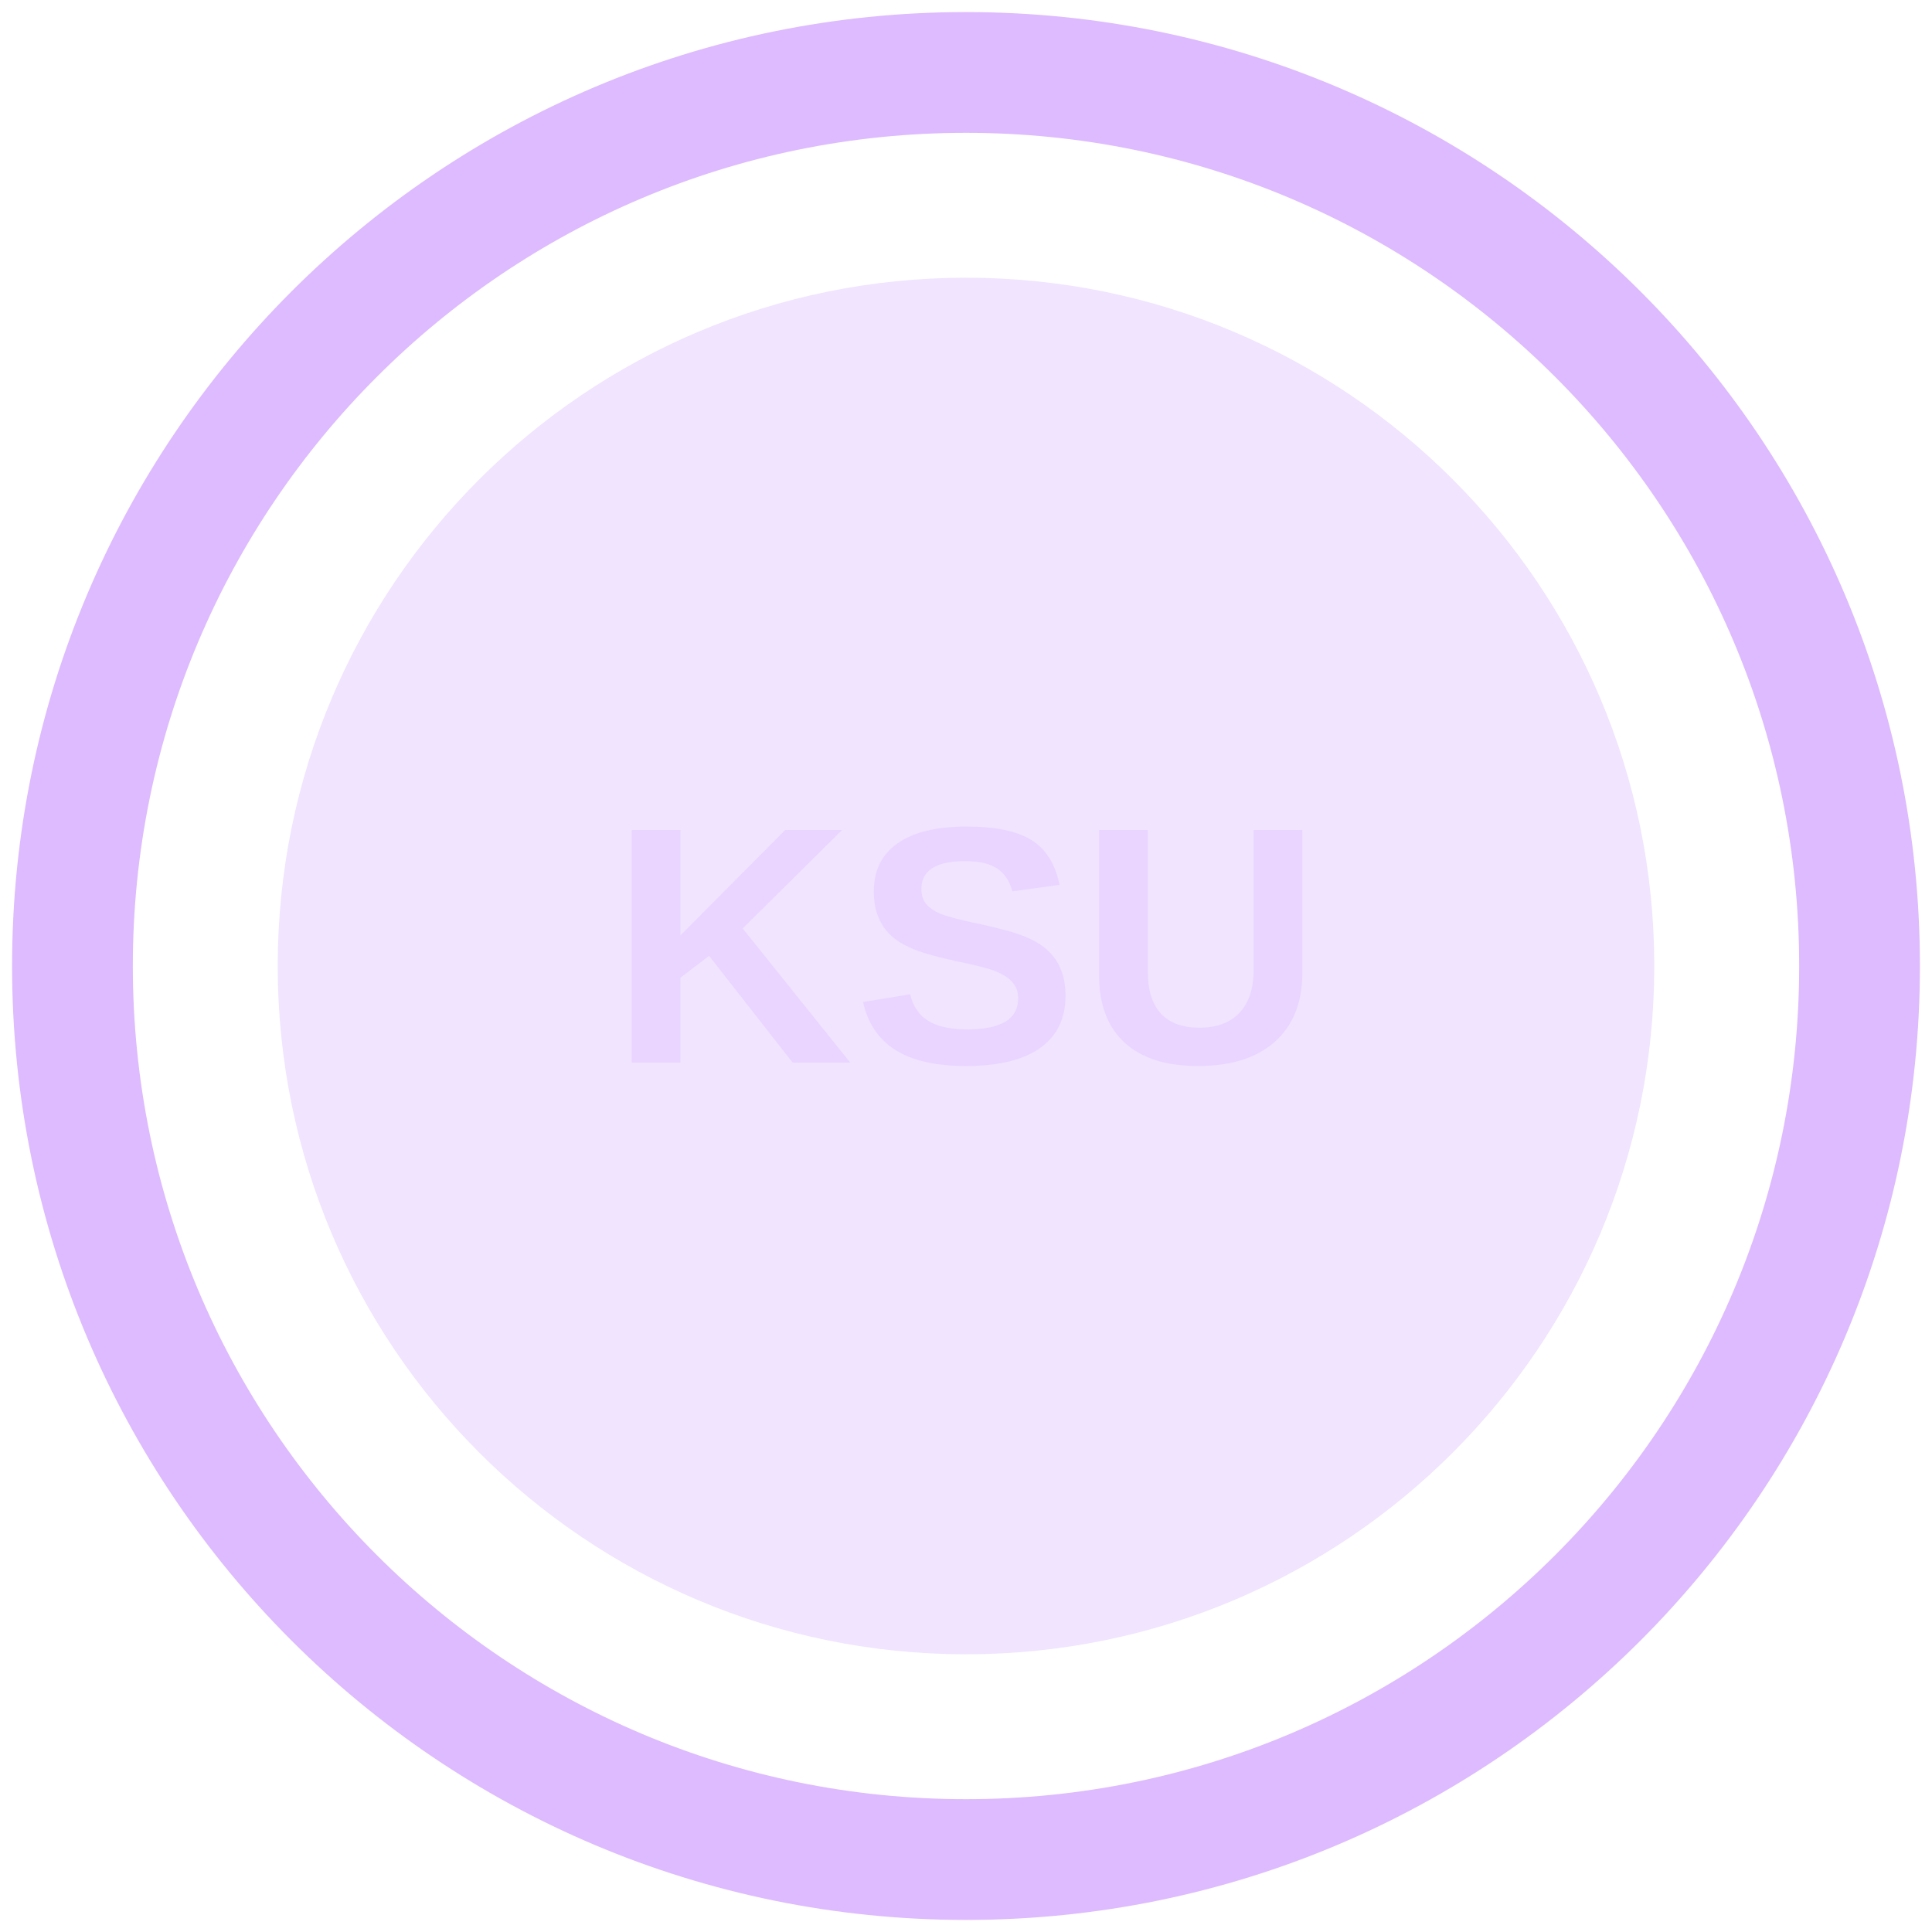
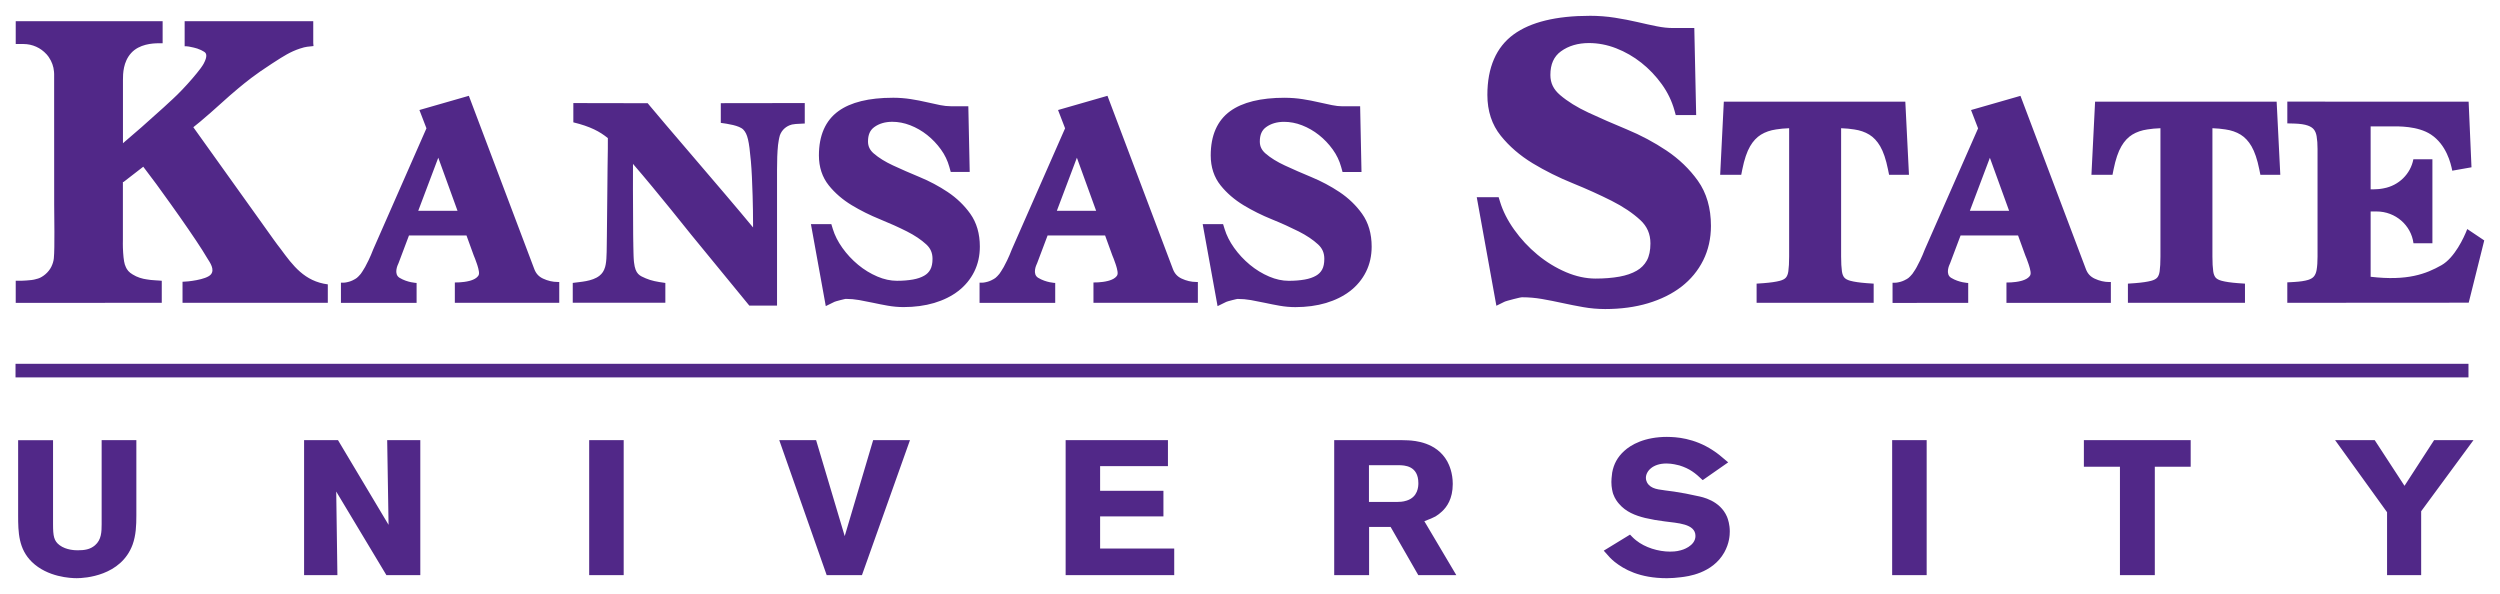
- <svg xmlns="http://www.w3.org/2000/svg" width="160" height="160" viewBox="0 0 160 160" fill="none">
-   <circle cx="80" cy="80" r="74" stroke="#C084FC" stroke-opacity="0.55" stroke-width="10" />
-   <circle cx="80" cy="80" r="57" fill="#A855F7" fill-opacity="0.16" />
-   <text x="80" y="88" text-anchor="middle" fill="#E9D5FF" font-family="Arial, Helvetica, sans-serif" font-size="28" font-weight="700">
-     KSU
-   </text>
+ <svg xmlns="http://www.w3.org/2000/svg" xml:space="preserve" height="37.832" viewBox="0 0 159.257 37.832" width="159.26" version="1.1">
+   <g transform="matrix(1.25 0 0 -1.25 -663.63 529.92)">
+     <path d="m611.92 423.13c-1.708 0-3.011-0.318-3.873-0.945-0.891-0.648-1.343-1.687-1.343-3.087 0-0.817 0.23-1.518 0.686-2.084 0.432-0.538 0.98-1.01 1.627-1.402 0.628-0.38 1.315-0.722 2.045-1.018 0.704-0.286 1.368-0.586 1.973-0.891 0.585-0.295 1.078-0.626 1.465-0.984 0.346-0.32 0.514-0.708 0.514-1.187 0-0.359-0.062-0.653-0.184-0.874-0.119-0.216-0.292-0.39-0.515-0.518-0.241-0.139-0.537-0.241-0.88-0.303-0.359-0.065-0.769-0.098-1.216-0.098-0.49 0-0.997 0.109-1.505 0.325-0.52 0.222-1.011 0.522-1.459 0.894-0.452 0.374-0.85 0.804-1.186 1.276-0.333 0.467-0.575 0.945-0.72 1.422l-0.07 0.229h-1.116l1-5.531 0.402 0.198c0.021 0.011 0.074 0.033 0.177 0.061 0.097 0.027 0.198 0.054 0.302 0.081 0.103 0.026 0.198 0.05 0.288 0.07 0.09 0.021 0.133 0.022 0.148 0.022 0.333 0 0.671-0.029 1.004-0.087 0.351-0.061 0.7-0.131 1.038-0.205 0.362-0.079 0.721-0.15 1.066-0.21 0.372-0.066 0.75-0.098 1.121-0.098 0.794 0 1.527 0.099 2.18 0.294 0.659 0.198 1.232 0.481 1.702 0.843 0.476 0.367 0.85 0.82 1.112 1.345 0.262 0.525 0.395 1.117 0.395 1.757 0 0.905-0.224 1.679-0.665 2.298-0.424 0.595-0.964 1.114-1.604 1.542-0.625 0.418-1.305 0.781-2.023 1.078-0.701 0.29-1.358 0.577-1.953 0.854-0.578 0.269-1.063 0.57-1.443 0.895-0.337 0.288-0.495 0.613-0.495 1.023 0 0.547 0.176 0.941 0.537 1.204 0.387 0.281 0.868 0.423 1.43 0.423 0.466 0 0.931-0.09 1.386-0.267 0.464-0.181 0.895-0.429 1.284-0.738 0.394-0.312 0.745-0.681 1.044-1.097 0.295-0.41 0.511-0.857 0.642-1.33l0.066-0.237h1.041l-0.095 4.435h-1.099c-0.245 0-0.517 0.029-0.806 0.087-0.306 0.061-0.639 0.134-0.988 0.216-0.359 0.084-0.746 0.158-1.151 0.222-0.411 0.065-0.844 0.098-1.285 0.098zm-80.216-0.278v-1.159h0.39c0.467 0 0.886-0.199 1.173-0.516 0.003-0.003 0.008-0.007 0.011-0.01 0.022-0.025 0.042-0.051 0.062-0.077 0.005-0.006 0.01-0.01 0.014-0.016 0.017-0.021 0.031-0.044 0.046-0.067 0.142-0.21 0.234-0.456 0.255-0.722 0.004-0.043 0.007-0.083 0.007-0.12-0.005-0.457 0-1.001 0-1.44-0.001-0.439 0-4.573 0.002-5.205 0.001-0.574 0.035-2.214-0.017-2.741l-0.002-0.018c-0.005-0.044-0.01-0.081-0.016-0.105l-0.001-0.001c-0.014-0.07-0.035-0.137-0.061-0.202-0.111-0.307-0.368-0.551-0.626-0.675-0.058-0.028-0.135-0.051-0.22-0.07-0.003-0.001-0.005-0.003-0.008-0.003-0.113-0.034-0.284-0.053-0.455-0.063-0.105-0.008-0.192-0.013-0.241-0.013h-0.115c-0.117-0.002-0.198 0-0.198 0v-1.127l7.443 0.001v1.124c-0.056 0.004-0.119 0.009-0.188 0.015l-0.123 0.007c-0.196 0.011-0.332 0.026-0.444 0.047h-0.002c-0.228 0.029-0.502 0.109-0.727 0.253-0.091 0.052-0.165 0.112-0.222 0.177-0.025 0.029-0.049 0.061-0.07 0.095-0.001 0.002-0.002 0.003-0.003 0.004 0 0.001-0.001 0.001-0.001 0.002-0.003 0.004-0.005 0.008-0.007 0.012-0.015 0.024-0.029 0.051-0.042 0.081-0.042 0.088-0.073 0.186-0.091 0.295-0.022 0.133-0.038 0.28-0.048 0.438-0.024 0.346-0.013 0.655-0.013 0.655v2.959l0.027-0.01 1.011 0.783c0.406-0.524 0.908-1.211 1.4-1.904 0.151-0.21 0.304-0.427 0.458-0.646 0.304-0.434 0.586-0.844 0.836-1.218 0.228-0.339 0.418-0.641 0.572-0.902 0.132-0.21 0.394-0.572 0.177-0.823-0.234-0.271-1.213-0.37-1.432-0.37h-0.01v-1.072h7.404v0.939c-1.187 0.152-1.781 0.958-2.402 1.804-0.119 0.152-0.241 0.313-0.362 0.484l-1.17 1.638c-0.002 0.003-0.004 0.005-0.004 0.005l-2.916 4.078 0.009 0.007c0.114 0.09 0.226 0.182 0.34 0.275 0.365 0.303 0.709 0.613 1.042 0.912 0.319 0.286 0.619 0.557 0.891 0.779 0.029 0.024 0.062 0.051 0.101 0.083 0.262 0.217 0.75 0.622 1.623 1.184l0.123 0.079c0.453 0.293 0.81 0.525 1.302 0.688 0.035 0.012 0.071 0.023 0.119 0.035l0.039 0.012c0.018 0.005 0.036 0.011 0.056 0.016 0.061 0.017 0.194 0.041 0.48 0.065l-0.013 0.154v1.113h-6.554v-0.97-0.154-0.153h0.089c0.043 0 0.178-0.019 0.348-0.061 0.013-0.002 0.025-0.006 0.038-0.009l0.085-0.023c0.027-0.007 0.054-0.014 0.082-0.023 0.009-0.003 0.018-0.007 0.027-0.01 0.012-0.005 0.024-0.011 0.037-0.016 0.039-0.015 0.077-0.029 0.112-0.044l0.021-0.009c0.057-0.026 0.105-0.053 0.154-0.085 0.003-0.002 0.006-0.005 0.009-0.007l0.019-0.013c0.038-0.03 0.157-0.125 0.014-0.452-0.025-0.067-0.084-0.185-0.217-0.366-0.116-0.155-0.257-0.331-0.423-0.523-0.333-0.388-0.7-0.772-1.009-1.056l-0.112-0.102c-0.106-0.101-0.215-0.202-0.326-0.302-0.421-0.382-0.798-0.719-1.153-1.031-0.32-0.281-0.619-0.54-0.891-0.768-0.018-0.015-0.033-0.03-0.048-0.042v3.234c0 0.302 0.008 0.914 0.421 1.366 0.412 0.453 1.084 0.495 1.402 0.495h0.199v1.123h-7.485zm23.092-3.799-2.519-0.724 0.359-0.932-2.715-6.176c-0.001-0.004-0.166-0.448-0.394-0.859-0.005-0.008-0.009-0.018-0.013-0.027-0.042-0.078-0.086-0.151-0.134-0.22-0.055-0.095-0.122-0.182-0.202-0.258-0.059-0.062-0.118-0.112-0.177-0.142-0.01-0.005-0.02-0.01-0.03-0.015-0.117-0.07-0.247-0.12-0.386-0.147-0.059-0.013-0.116-0.023-0.168-0.023h-0.139v-1.028h3.856v1.014s-0.462 0.014-0.87 0.263c-0.308 0.188-0.097 0.649-0.063 0.718 0.004 0.01 0.008 0.019 0.013 0.029l0.532 1.411h2.93l0.362-0.998 0.013-0.034c0.021-0.048 0.094-0.224 0.158-0.42 0.01-0.028 0.018-0.054 0.027-0.082 0.001-0.005 0.002-0.009 0.004-0.014 0.012-0.041 0.025-0.081 0.035-0.121 0.034-0.134 0.041-0.208 0.041-0.247 0-0.04-0.006-0.077-0.022-0.113-0.01-0.02-0.023-0.039-0.041-0.058-0.076-0.093-0.201-0.159-0.342-0.205-0.024-0.008-0.052-0.017-0.083-0.024-0.347-0.091-0.745-0.081-0.745-0.081v-1.036h5.321v1.062h-0.084c-0.249 0-0.5 0.058-0.745 0.173-0.214 0.101-0.354 0.253-0.44 0.477l-3.337 8.835zm32.546 0-2.518-0.724 0.359-0.932-2.716-6.176c-0.001-0.004-0.166-0.448-0.394-0.859-0.004-0.008-0.009-0.018-0.013-0.027-0.042-0.078-0.086-0.151-0.134-0.22-0.055-0.095-0.121-0.182-0.201-0.258-0.059-0.062-0.119-0.112-0.178-0.142-0.01-0.005-0.02-0.01-0.03-0.015-0.117-0.07-0.247-0.12-0.386-0.147-0.059-0.013-0.116-0.023-0.168-0.023h-0.139v-1.028h3.856v1.014s-0.462 0.014-0.87 0.263c-0.308 0.188-0.097 0.649-0.063 0.718 0.004 0.01 0.009 0.019 0.013 0.029l0.532 1.411h2.93l0.362-0.998 0.013-0.034c0.021-0.048 0.094-0.224 0.158-0.42 0.01-0.028 0.018-0.054 0.027-0.082 0.001-0.005 0.002-0.009 0.004-0.014 0.012-0.041 0.025-0.081 0.035-0.121 0.034-0.134 0.041-0.208 0.041-0.247 0-0.04-0.006-0.077-0.022-0.113-0.01-0.02-0.022-0.039-0.04-0.058-0.076-0.093-0.201-0.159-0.343-0.205-0.024-0.008-0.051-0.017-0.083-0.024-0.346-0.091-0.745-0.081-0.745-0.081v-1.036h5.321v1.062h-0.084c-0.249 0-0.5 0.058-0.745 0.173-0.214 0.101-0.354 0.253-0.44 0.477l-3.337 8.835zm46.529-0.002-2.518-0.723 0.359-0.934-2.716-6.175c-0.001-0.004-0.166-0.448-0.394-0.859-0.004-0.009-0.009-0.018-0.013-0.027-0.042-0.078-0.086-0.151-0.134-0.219-0.056-0.095-0.121-0.184-0.201-0.259-0.059-0.062-0.119-0.112-0.178-0.143-0.01-0.006-0.021-0.009-0.03-0.014-0.117-0.07-0.247-0.12-0.386-0.147-0.059-0.013-0.116-0.023-0.168-0.023h-0.139v-1.029l3.856 0.001v1.014s-0.462 0.014-0.87 0.263c-0.308 0.188-0.098 0.649-0.064 0.718 0.004 0.01 0.009 0.019 0.013 0.029l0.532 1.411h2.93l0.362-0.998 0.013-0.034c0.021-0.048 0.094-0.224 0.158-0.42 0.009-0.028 0.018-0.055 0.027-0.083 0.001-0.005 0.002-0.009 0.004-0.014 0.012-0.041 0.025-0.081 0.036-0.121 0.034-0.134 0.041-0.208 0.041-0.247 0-0.04-0.006-0.076-0.022-0.111v-0.001c-0.01-0.02-0.022-0.039-0.04-0.058-0.076-0.093-0.201-0.159-0.343-0.205-0.024-0.008-0.051-0.017-0.082-0.024-0.347-0.091-0.746-0.081-0.746-0.081v-1.036h5.321v1.061h-0.084c-0.249 0-0.5 0.059-0.745 0.174-0.214 0.101-0.354 0.252-0.44 0.476l-3.337 8.836zm-57.466-0.097c-1.22 0-2.154-0.23-2.777-0.684-0.657-0.477-0.991-1.236-0.991-2.254 0-0.599 0.171-1.114 0.507-1.532 0.311-0.387 0.704-0.726 1.167-1.006 0.444-0.269 0.93-0.511 1.444-0.719 0.487-0.198 0.946-0.405 1.365-0.616 0.396-0.2 0.729-0.423 0.99-0.664 0.216-0.2 0.317-0.433 0.317-0.734 0-0.228-0.038-0.412-0.113-0.547-0.072-0.132-0.173-0.233-0.309-0.311-0.154-0.089-0.346-0.155-0.57-0.195-0.243-0.044-0.52-0.066-0.823-0.066-0.323 0-0.658 0.072-0.995 0.216-0.35 0.149-0.682 0.351-0.984 0.602-0.305 0.253-0.575 0.543-0.802 0.863-0.224 0.315-0.387 0.636-0.484 0.955l-0.077 0.252h-1.04l0.757-4.178 0.444 0.218c0.012 0.006 0.038 0.016 0.097 0.033 0.068 0.018 0.138 0.038 0.209 0.056 0.07 0.018 0.135 0.034 0.197 0.048 0.053 0.012 0.073 0.013 0.073 0.013 0.225 0 0.452-0.02 0.676-0.059 0.242-0.043 0.484-0.09 0.718-0.141 0.244-0.053 0.496-0.103 0.748-0.147 0.267-0.047 0.537-0.071 0.804-0.071 0.565 0 1.089 0.071 1.558 0.21 0.476 0.142 0.889 0.347 1.228 0.609 0.347 0.268 0.621 0.599 0.812 0.982 0.192 0.384 0.288 0.814 0.288 1.28 0 0.658-0.164 1.222-0.487 1.675-0.305 0.428-0.692 0.801-1.151 1.108-0.444 0.296-0.925 0.553-1.433 0.763-0.485 0.201-0.942 0.4-1.356 0.593-0.392 0.182-0.72 0.385-0.975 0.604-0.203 0.174-0.298 0.369-0.298 0.615 0 0.343 0.102 0.576 0.321 0.735 0.245 0.178 0.554 0.269 0.916 0.269 0.306 0 0.615-0.06 0.916-0.177 0.31-0.121 0.599-0.287 0.861-0.495 0.265-0.21 0.502-0.459 0.703-0.738 0.197-0.273 0.34-0.57 0.427-0.885l0.073-0.261h0.966l-0.07 3.349h-0.901c-0.163 0-0.342 0.018-0.534 0.057-0.213 0.043-0.443 0.093-0.684 0.149-0.255 0.06-0.529 0.113-0.812 0.157-0.293 0.046-0.601 0.07-0.916 0.07zm19.968 0c-1.22 0-2.154-0.23-2.778-0.684-0.656-0.477-0.99-1.236-0.99-2.255 0-0.599 0.171-1.114 0.507-1.531 0.31-0.387 0.703-0.725 1.167-1.007 0.445-0.269 0.93-0.511 1.444-0.719 0.486-0.197 0.945-0.405 1.364-0.616 0.396-0.2 0.73-0.423 0.991-0.664 0.216-0.2 0.316-0.432 0.316-0.733 0-0.229-0.037-0.413-0.112-0.548-0.073-0.132-0.174-0.233-0.31-0.311-0.154-0.089-0.346-0.155-0.57-0.195-0.243-0.044-0.52-0.066-0.823-0.066-0.323 0-0.658 0.072-0.995 0.216-0.35 0.149-0.682 0.352-0.984 0.602-0.305 0.254-0.576 0.544-0.803 0.863-0.224 0.315-0.386 0.635-0.483 0.954l-0.078 0.252h-1.04l0.758-4.178 0.444 0.218c0.012 0.006 0.038 0.016 0.097 0.033 0.068 0.018 0.138 0.038 0.209 0.056 0.07 0.018 0.135 0.034 0.197 0.048 0.053 0.013 0.073 0.013 0.073 0.013 0.225 0 0.452-0.02 0.677-0.059 0.242-0.043 0.483-0.09 0.717-0.141 0.244-0.053 0.496-0.103 0.748-0.147 0.267-0.047 0.537-0.071 0.805-0.071 0.565 0 1.089 0.071 1.557 0.21 0.475 0.142 0.889 0.348 1.229 0.609 0.348 0.269 0.621 0.599 0.812 0.982s0.288 0.815 0.288 1.281c0 0.658-0.164 1.221-0.487 1.674-0.305 0.428-0.692 0.801-1.151 1.108-0.445 0.296-0.927 0.553-1.434 0.763-0.485 0.201-0.941 0.4-1.355 0.593-0.393 0.182-0.721 0.385-0.975 0.604-0.204 0.174-0.298 0.369-0.298 0.615 0 0.342 0.102 0.576 0.321 0.735 0.245 0.178 0.553 0.269 0.915 0.269 0.306 0 0.616-0.059 0.917-0.177 0.309-0.12 0.599-0.287 0.861-0.495 0.264-0.209 0.501-0.457 0.703-0.738 0.197-0.273 0.34-0.571 0.427-0.885l0.072-0.261h0.966l-0.069 3.348h-0.901c-0.163 0-0.342 0.02-0.534 0.059-0.214 0.043-0.444 0.092-0.684 0.148-0.255 0.06-0.528 0.113-0.812 0.157-0.293 0.046-0.602 0.07-0.916 0.07zm51.099-0.198v-1.108l0.352-0.009c0.296-0.009 0.529-0.043 0.694-0.102 0.137-0.049 0.239-0.115 0.305-0.197 0.07-0.087 0.118-0.203 0.142-0.345 0.032-0.184 0.047-0.403 0.047-0.65v-5.487c0-0.267-0.015-0.495-0.047-0.678-0.024-0.14-0.07-0.252-0.138-0.333-0.062-0.075-0.162-0.134-0.295-0.176-0.173-0.053-0.416-0.089-0.72-0.106l-0.341-0.019v-1.042l9.245 0.006 0.792 3.173-0.865 0.58-0.007-0.014c-0.163-0.427-0.643-1.453-1.309-1.829-0.79-0.446-1.737-0.809-3.609-0.589v3.328h0.302c0.967 0 1.764-0.706 1.881-1.619h0.965v4.28h-0.97c-0.142-0.75-0.745-1.341-1.512-1.481-0.035-0.006-0.091-0.021-0.195-0.032-0.022-0.002-0.044-0.004-0.066-0.006-0.007-0.001-0.013-0.001-0.02-0.002-0.085-0.008-0.169-0.013-0.255-0.013h-0.13v3.209 0.001l1.105-0.001c0.288 0 1.294 0.03 1.97-0.416 0.775-0.514 1.009-1.445 1.085-1.842l0.98 0.173-0.146 3.344-9.242 0.003zm-28.718-0.002-0.186-3.728h1.073l0.057 0.285c0.101 0.5 0.234 0.894 0.396 1.171 0.151 0.26 0.338 0.459 0.552 0.591 0.222 0.136 0.482 0.226 0.775 0.267 0.232 0.032 0.382 0.053 0.662 0.062v-6.543c0-0.309-0.014-0.562-0.041-0.752-0.02-0.14-0.062-0.247-0.125-0.32-0.059-0.068-0.165-0.124-0.307-0.162-0.194-0.051-0.47-0.092-0.822-0.119l-0.363-0.025v-0.976l5.966-0.001v0.977l-0.364 0.025c-0.351 0.027-0.628 0.067-0.822 0.119-0.142 0.038-0.248 0.094-0.307 0.162-0.063 0.072-0.105 0.18-0.125 0.319-0.027 0.192-0.041 0.445-0.041 0.753v6.543c0.281-0.01 0.431-0.03 0.662-0.062 0.294-0.041 0.555-0.131 0.777-0.267 0.214-0.131 0.399-0.33 0.552-0.591 0.162-0.277 0.295-0.671 0.396-1.171l0.058-0.285h1.013l-0.186 3.728h-9.251zm18.921 0-0.186-3.728h1.073l0.057 0.285c0.101 0.5 0.234 0.894 0.397 1.171 0.151 0.26 0.337 0.459 0.552 0.591 0.222 0.136 0.483 0.226 0.776 0.267 0.232 0.032 0.382 0.053 0.662 0.062v-6.543c0-0.307-0.014-0.56-0.041-0.753-0.02-0.139-0.062-0.246-0.124-0.318-0.06-0.069-0.167-0.125-0.309-0.163-0.194-0.051-0.469-0.092-0.82-0.119l-0.364-0.025v-0.976l5.966-0.001v0.977l-0.363 0.025c-0.352 0.027-0.628 0.067-0.822 0.119-0.142 0.038-0.249 0.093-0.308 0.161-0.063 0.073-0.105 0.181-0.125 0.32-0.027 0.19-0.041 0.443-0.041 0.753v6.543c0.281-0.01 0.43-0.03 0.662-0.062 0.294-0.041 0.555-0.131 0.777-0.267 0.214-0.132 0.4-0.33 0.552-0.591 0.162-0.278 0.296-0.672 0.396-1.172l0.058-0.284h1.014l-0.186 3.728h-9.252zm-65.761-0.07-4.277-0.006v-1.004c0.325-0.046 0.947-0.128 1.152-0.348 0.209-0.224 0.288-0.556 0.38-1.595 0.001-0.003 0-0.005 0.001-0.008 0.043-0.483 0.069-1.095 0.085-1.664 0.001-0.037 0.003-0.073 0.004-0.111 0.015-0.496 0.022-0.982 0.022-1.443v-0.154-0.006c-0.712 0.866-2.019 2.395-3.197 3.771-0.903 1.056-1.684 1.968-2.059 2.422l-0.114 0.138-3.789 0.007v-0.982c0.869-0.21 1.355-0.473 1.759-0.804 0-0.01 0.002-0.957-0.015-1.503l-0.005-0.546c-0.008-0.759-0.022-2.156-0.03-2.961-0.001-0.051-0.001-0.099-0.002-0.145-0.001-0.093-0.003-0.178-0.003-0.246v-0.007l-0.001-0.058c0-0.12-0.002-0.231-0.005-0.337-0.005-0.253-0.017-0.463-0.05-0.64v-0.002c-0.001-0.002-0.002-0.004-0.002-0.006-0.007-0.036-0.015-0.072-0.024-0.105-0.003-0.009-0.005-0.018-0.008-0.027-0.053-0.178-0.14-0.319-0.285-0.432-0.374-0.293-0.976-0.308-1.359-0.364v-1.009l4.719-0.001v1.008c-0.082 0.013-0.174 0.025-0.27 0.041l-0.036 0.005c-0.103 0.016-0.183 0.032-0.249 0.048-0.149 0.034-0.301 0.078-0.445 0.141-0.306 0.134-0.526 0.203-0.595 0.804-0.003 0.027-0.006 0.055-0.009 0.084-0.003 0.035-0.006 0.07-0.008 0.109-0.001 0.031-0.003 0.065-0.005 0.102-0.001 0.013-0.001 0.027-0.002 0.041-0.001 0.025-0.001 0.049-0.002 0.077-0.001 0.017-0.001 0.037-0.002 0.056-0.001 0.025-0.002 0.051-0.002 0.078-0.001 0.018-0 0.037-0.001 0.055-0.001 0.031-0.002 0.062-0.002 0.095-0.001 0.015-0 0.03-0.001 0.045-0.001 0.039-0.002 0.078-0.003 0.119-0.001 0.011 0 0.022 0 0.032-0.001 0.049-0.002 0.097-0.002 0.148 0 0.002-0 0.004-0.001 0.006-0.001 0.118-0.004 0.244-0.005 0.373-0.017 1.454-0.009 3.495-0.009 3.608v0.007l0.003-0.009c0.01-0.012 0.022-0.026 0.032-0.038 1.167-1.349 2.931-3.567 2.931-3.567 1.031-1.257 2.105-2.568 2.902-3.541l0.06-0.073h1.413v6.656 0.266c0 0.243 0.003 0.467 0.011 0.669 0.004 0.112 0.009 0.218 0.016 0.316l0.002 0.023c0.001 0.006 0.001 0.013 0.002 0.019 0.001 0.006 0.001 0.012 0.002 0.018 0.005 0.076 0.011 0.149 0.018 0.216 0.01 0.099 0.022 0.178 0.037 0.245 0.007 0.037 0.013 0.074 0.022 0.112 0.008 0.045 0.018 0.089 0.033 0.132 0.001 0.002 0.001 0.004 0.002 0.006 0.001 0.005 0.005 0.01 0.006 0.015 0.097 0.26 0.319 0.46 0.596 0.53 0.004 0.002 0.009 0.004 0.013 0.005 0.004 0.001 0.007 0.001 0.011 0.002 0.024 0.005 0.05 0.007 0.075 0.01 0.018 0.003 0.039 0.006 0.061 0.009 0.003 0 0.006 0.001 0.009 0.001 0.003 0.001 0.006 0.001 0.009 0.002 0.018 0.002 0.039 0.003 0.061 0.005 0.173 0.014 0.366 0.019 0.427 0.023v1.047zm-18.675-2.787 0.98-2.703h-2.001l1.02 2.703zm32.546 0 0.98-2.703h-2.001l1.02 2.703zm46.529-0.003 0.98-2.702h-2.001l1.02 2.702zm-100.62-10.5v-0.691h125.01v0.691h-125.01zm84.177-3.723c-1.159 0-1.848-0.4-2.198-0.721-0.34-0.312-0.529-0.663-0.609-1.102-0.03-0.195-0.04-0.418-0.04-0.477 0-0.282 0.06-0.508 0.09-0.605 0.09-0.254 0.23-0.429 0.3-0.506 0.349-0.409 0.819-0.594 1.329-0.721 0.33-0.077 0.669-0.136 0.998-0.175 0.629-0.088 1.568-0.108 1.568-0.741 0-0.526-0.698-0.722-0.748-0.731-0.23-0.068-0.47-0.068-0.55-0.068-0.59 0-1.268 0.204-1.728 0.574-0.14 0.107-0.279 0.264-0.309 0.293l-1.339-0.819c0.28-0.322 0.369-0.419 0.559-0.574 0.469-0.37 1.258-0.829 2.657-0.829 0.24 0 0.481 0.02 0.71 0.049 0.34 0.039 1.608 0.185 2.217 1.266 0.26 0.468 0.28 0.877 0.28 1.072 0 0.351-0.09 0.614-0.14 0.741-0.359 0.838-1.268 1.013-1.518 1.062-0.39 0.088-0.78 0.166-1.18 0.224-0.659 0.097-1.048 0.088-1.288 0.341-0.05 0.049-0.149 0.175-0.149 0.361 0 0.321 0.329 0.73 1.048 0.73 0.3 0 0.569-0.078 0.659-0.098 0.529-0.166 0.799-0.38 1.188-0.75l1.299 0.906c-0.4 0.341-0.54 0.458-0.78 0.613-0.959 0.633-1.898 0.683-2.327 0.683zm-69.471-0.166v-6.879h1.698l-0.06 4.258 2.557-4.258h1.728v6.879h-1.688l0.07-4.316-2.577 4.316h-1.728zm24.216 0 2.417-6.879h1.798l2.447 6.879h-1.877l-1.449-4.891-1.458 4.891h-1.878zm14.595 0v-6.879h5.534v1.354h-3.777v1.637h3.227v1.306h-3.227v1.257h3.457v1.325h-5.215zm13.687 0v-6.879h1.778v2.455h1.098l1.409-2.455h1.938l-1.629 2.748c0.29 0.107 0.44 0.176 0.57 0.244 0.11 0.068 0.23 0.156 0.33 0.253 0.239 0.224 0.548 0.633 0.548 1.403 0 0.565-0.18 0.964-0.28 1.149-0.549 0.984-1.667 1.052-1.988 1.072-0.2 0.01-0.4 0.01-0.599 0.01h-3.177zm51.009 0 2.648-3.673v-3.205h1.738v3.254l2.667 3.625h-2.007l-1.509-2.329-1.519 2.329h-2.018zm-118.08-0.001v-3.838c0-0.858 0.021-1.705 0.7-2.367 0.799-0.779 1.978-0.829 2.288-0.829 0.4 0 2.257 0.107 2.847 1.715 0.17 0.477 0.19 0.974 0.19 1.481v3.838h-1.769v-4.277c0-0.39-0.01-0.799-0.339-1.081-0.249-0.214-0.54-0.254-0.87-0.254-0.12 0-0.59-0-0.939 0.263-0.28 0.214-0.329 0.449-0.329 1.062v4.286h-1.779zm29.102 0v-6.878h1.759v6.878h-1.759zm66.404 0v-6.878h1.759v6.878h-1.759zm9.771 0v-1.354h1.838v-5.524h1.777v5.524h1.828v1.354h-5.444zm-36.434-1.276h1.498c0.309 0 1.019-0.02 1.019-0.916 0-0.175-0.02-0.701-0.589-0.886-0.2-0.069-0.4-0.069-0.47-0.069h-1.459v1.871z" fill="#512888" />
+   </g>
</svg>
